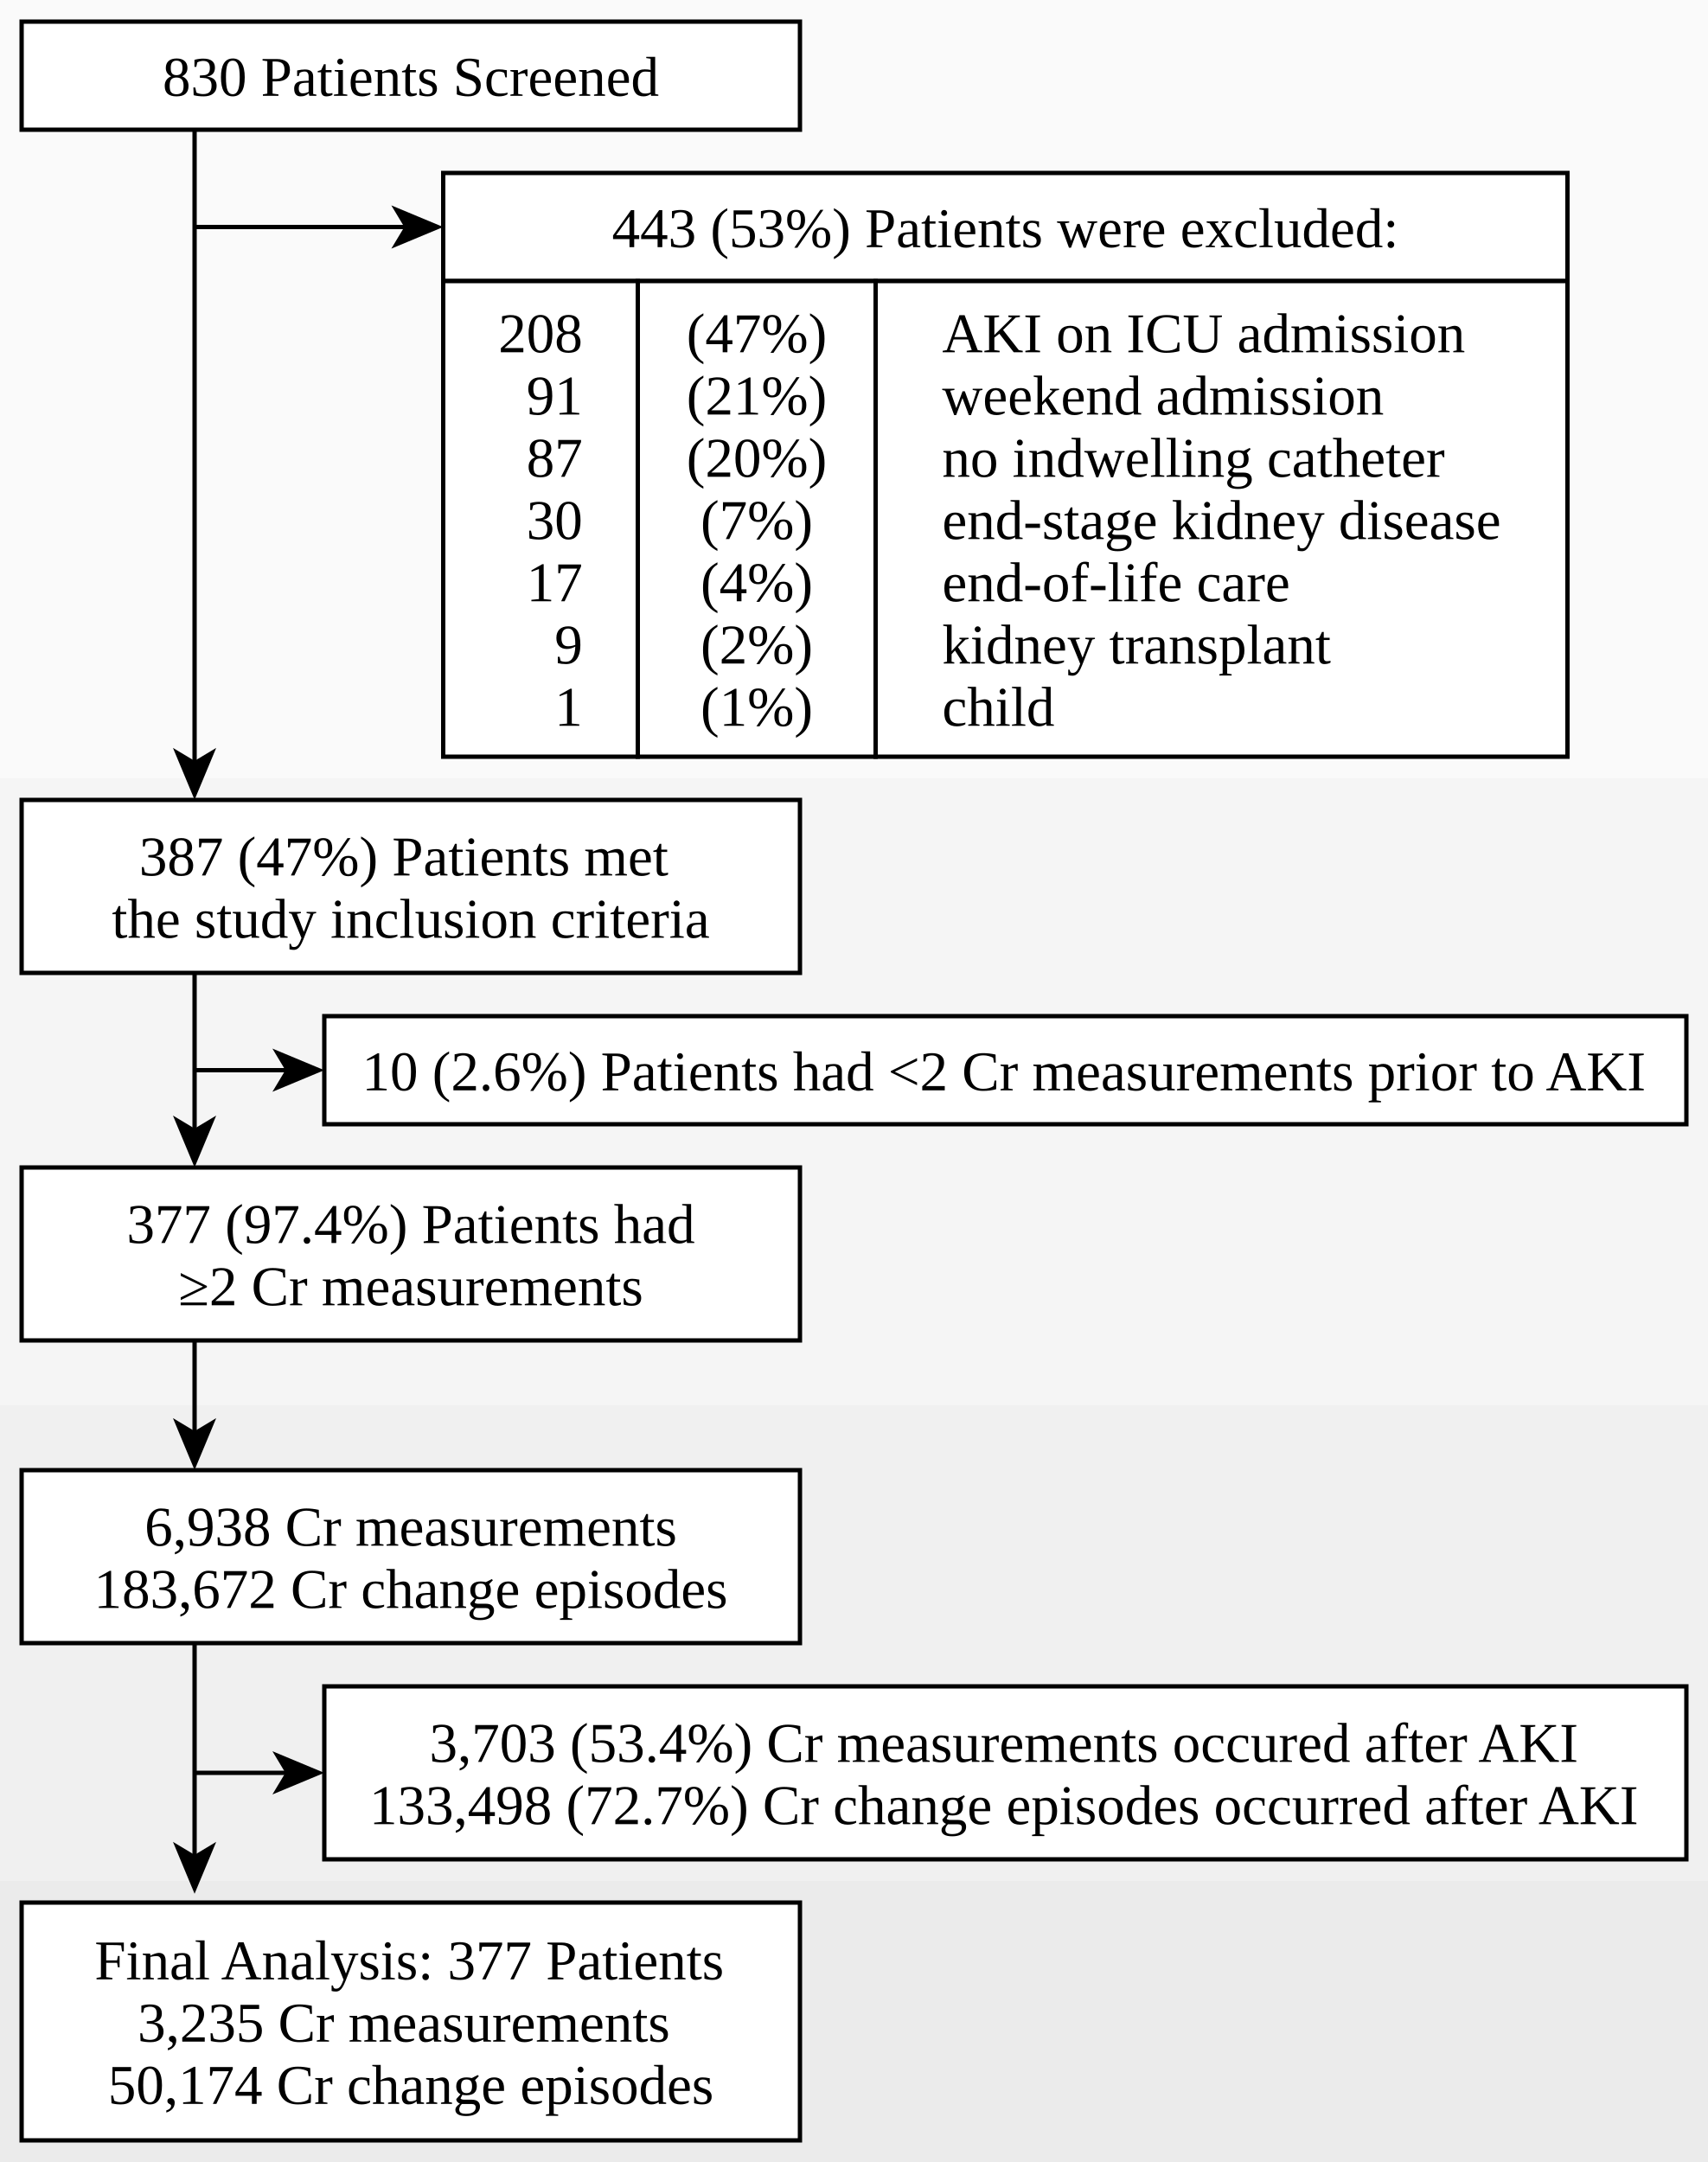
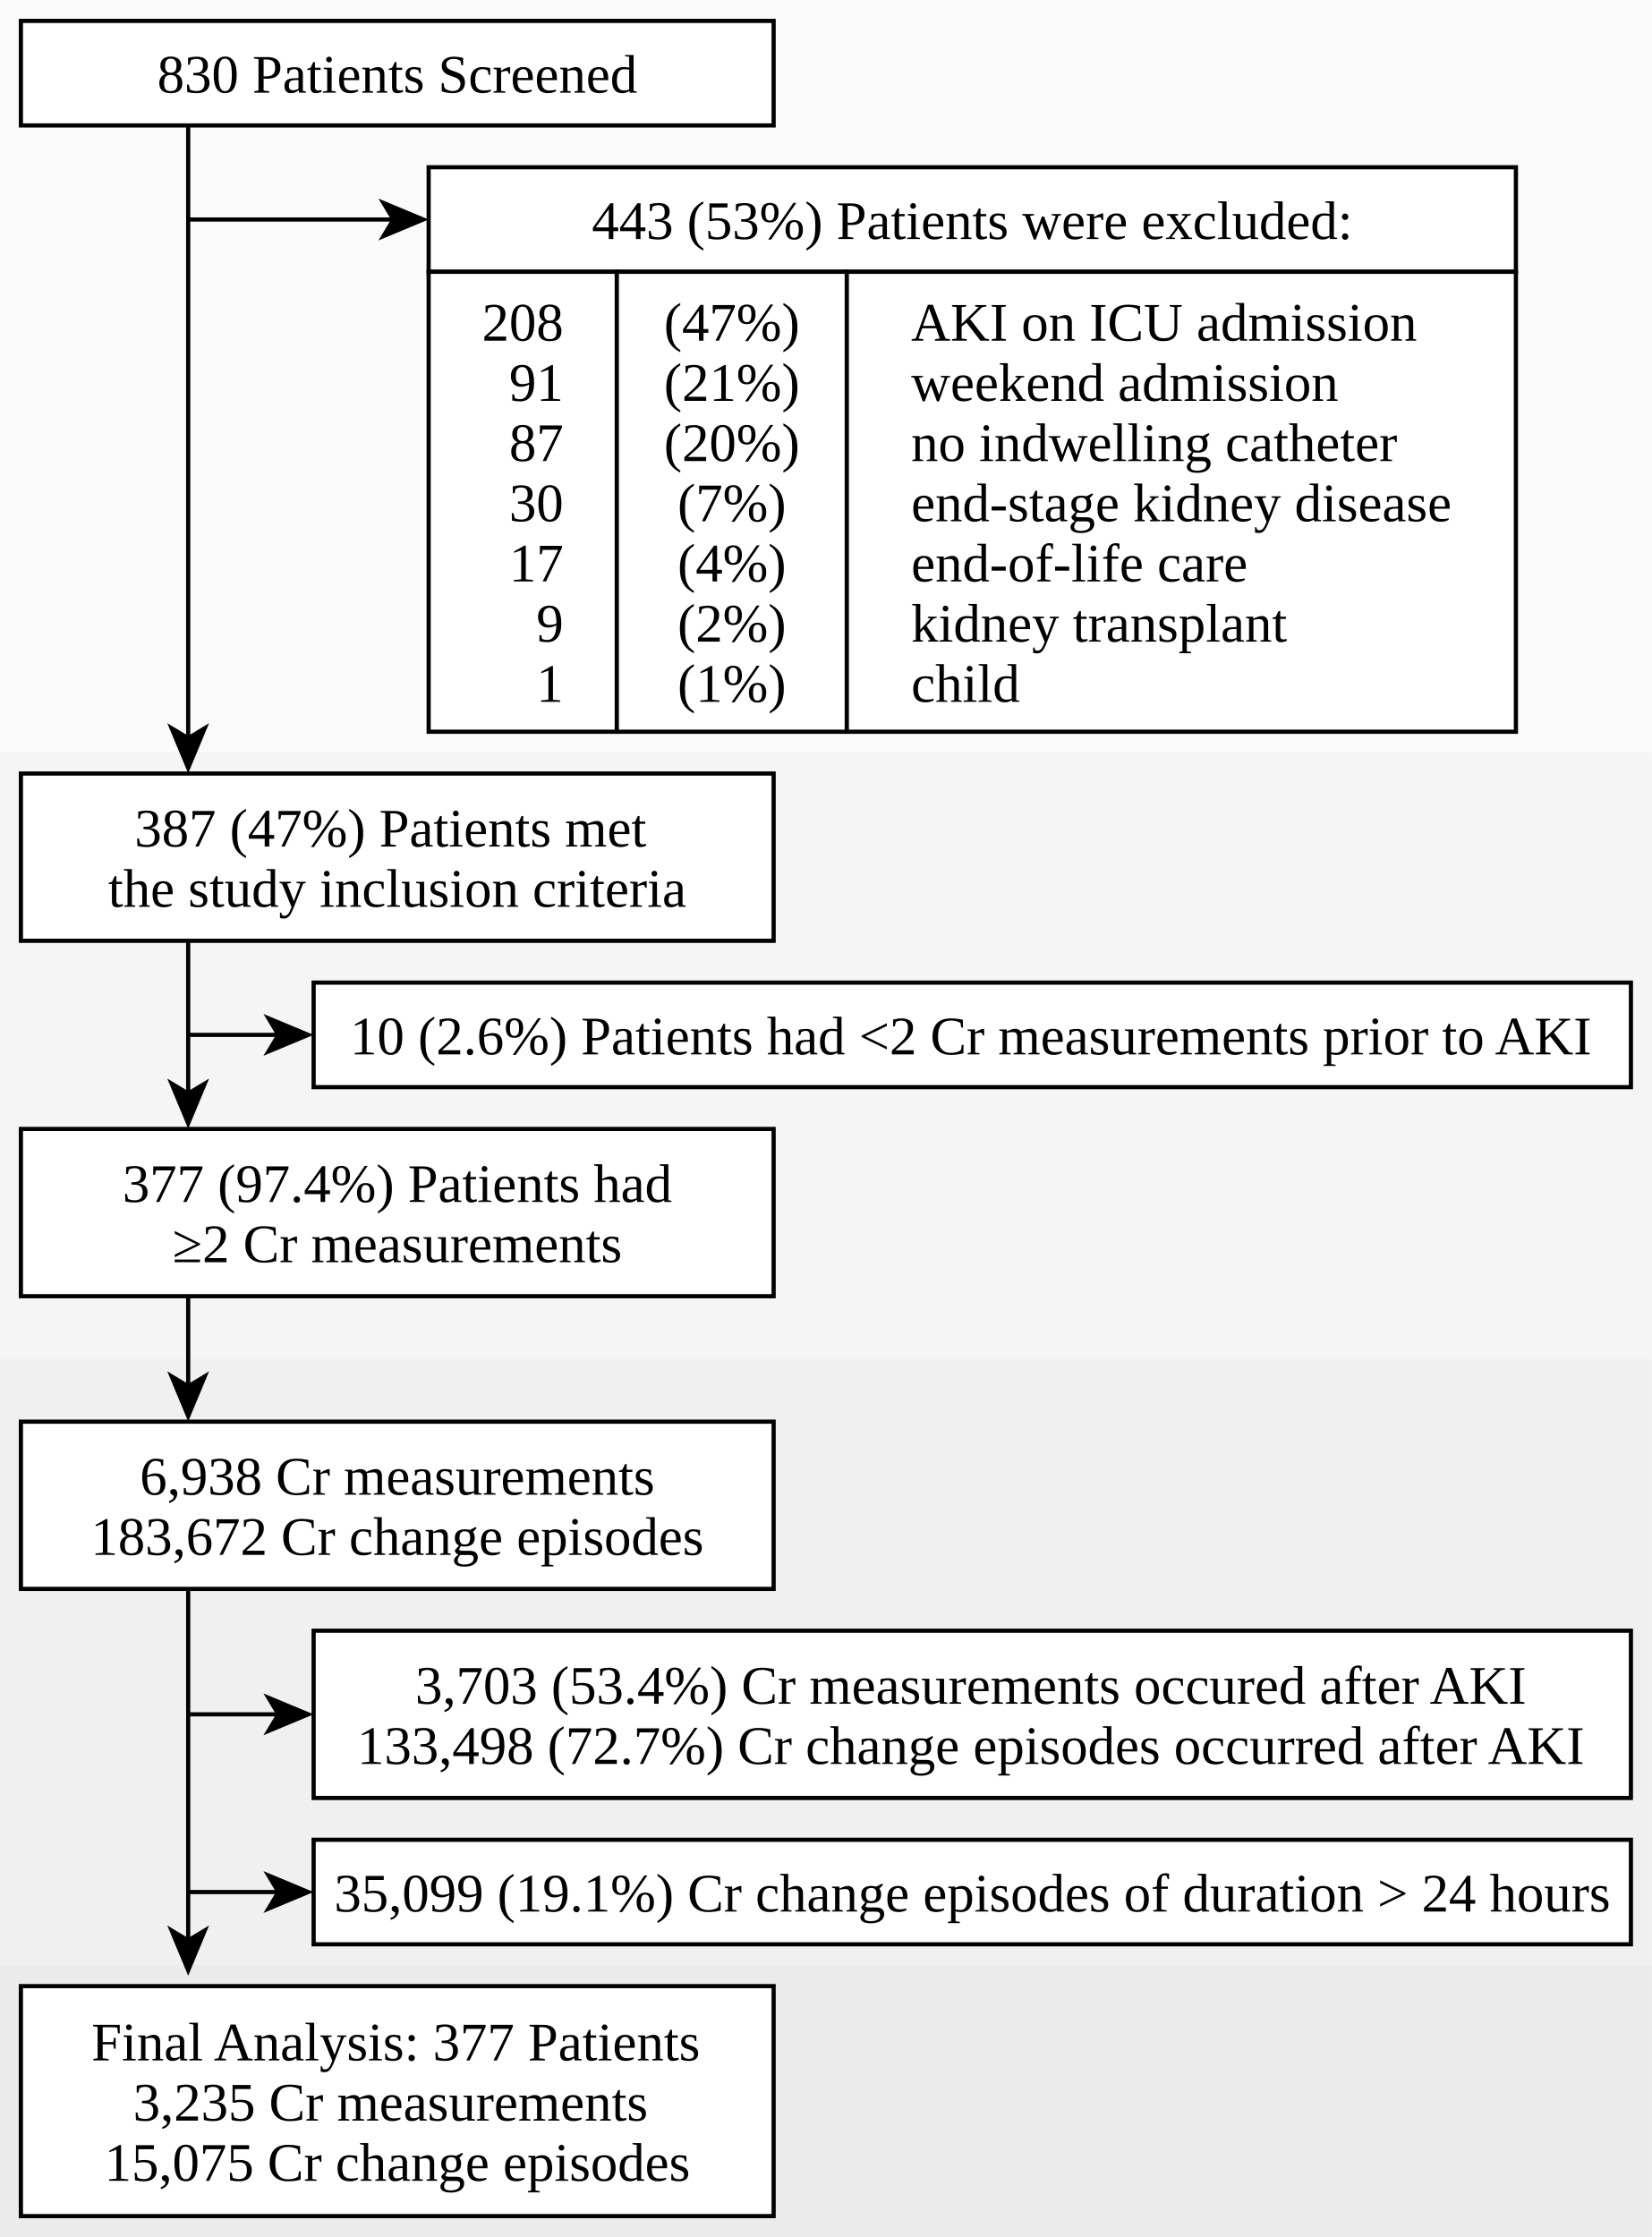
- <svg xmlns="http://www.w3.org/2000/svg" fill-opacity="1" color-rendering="auto" color-interpolation="auto" text-rendering="auto" stroke="black" stroke-linecap="square" width="790" stroke-miterlimit="10" shape-rendering="auto" stroke-opacity="1" fill="black" stroke-dasharray="none" font-weight="normal" stroke-width="1" height="1000" font-family="'Dialog'" font-style="normal" stroke-linejoin="miter" font-size="12px" stroke-dashoffset="0" image-rendering="auto">
+ <svg xmlns="http://www.w3.org/2000/svg" fill-opacity="1" color-rendering="auto" color-interpolation="auto" text-rendering="auto" stroke="black" stroke-linecap="square" width="790" stroke-miterlimit="10" shape-rendering="auto" stroke-opacity="1" fill="black" stroke-dasharray="none" font-weight="normal" stroke-width="1" height="1070" font-family="'Dialog'" font-style="normal" stroke-linejoin="miter" font-size="12px" stroke-dashoffset="0" image-rendering="auto">
  <defs id="genericDefs" />
  <g>
    <defs id="defs1">
      <clipPath clipPathUnits="userSpaceOnUse" id="clipPath1">
-         <path d="M0 0 L790 0 L790 1000 L0 1000 L0 0 Z" />
+         <path d="M0 0 L790 0 L790 1070 L0 1070 L0 0 Z" />
      </clipPath>
      <clipPath clipPathUnits="userSpaceOnUse" id="clipPath2">
-         <path d="M-25 10 L370 10 L370 510 L-25 510 L-25 10 Z" />
+         <path d="M-25 10 L370 10 L370 545 L-25 545 L-25 10 Z" />
      </clipPath>
    </defs>
    <g fill="white" text-rendering="geometricPrecision" shape-rendering="geometricPrecision" transform="scale(2,2) translate(25,-10)" stroke="white">
-       <rect x="-25" width="395" height="500" y="10" clip-path="url(#clipPath2)" stroke="none" />
+       <rect x="-25" width="395" height="535" y="10" clip-path="url(#clipPath2)" stroke="none" />
    </g>
-     <g fill="rgb(235,235,235)" text-rendering="geometricPrecision" shape-rendering="geometricPrecision" transform="matrix(2,0,0,2,50,-20)" stroke="rgb(235,235,235)">
-       <rect x="-25" width="395" height="65" y="445" clip-path="url(#clipPath2)" stroke="none" />
-       <rect x="-25" y="335" clip-path="url(#clipPath2)" fill="rgb(240,240,240)" width="395" height="110" stroke="none" />
+     <g fill="rgb(240,240,240)" text-rendering="geometricPrecision" shape-rendering="geometricPrecision" transform="matrix(2,0,0,2,50,-20)" stroke="rgb(240,240,240)">
+       <rect x="-25" width="395" height="145" y="335" clip-path="url(#clipPath2)" stroke="none" />
      <rect x="-25" y="190" clip-path="url(#clipPath2)" fill="rgb(245,245,245)" width="395" height="145" stroke="none" />
      <rect x="-25" y="10" clip-path="url(#clipPath2)" fill="rgb(250,250,250)" width="395" height="180" stroke="none" />
      <rect x="-20" y="195" clip-path="url(#clipPath2)" fill="white" width="180" height="40" stroke="none" />
    </g>
    <g text-rendering="geometricPrecision" stroke-miterlimit="1.45" shape-rendering="geometricPrecision" transform="matrix(2,0,0,2,50,-20)" stroke-linecap="butt">
      <rect fill="none" x="-20" width="180" height="40" y="195" clip-path="url(#clipPath2)" />
      <text x="7.177" font-size="13px" y="212.464" clip-path="url(#clipPath2)" font-family="'Times New Roman'" stroke="none" xml:space="preserve">387 (47%) Patients met </text>
      <text x="0.865" font-size="13px" y="226.861" clip-path="url(#clipPath2)" font-family="'Times New Roman'" stroke="none" xml:space="preserve">the study inclusion criteria</text>
    </g>
    <g fill="white" text-rendering="geometricPrecision" shape-rendering="geometricPrecision" transform="matrix(2,0,0,2,50,-20)" stroke="white">
      <rect x="50" width="315" height="25" y="245" clip-path="url(#clipPath2)" stroke="none" />
    </g>
    <g text-rendering="geometricPrecision" stroke-miterlimit="1.45" shape-rendering="geometricPrecision" transform="matrix(2,0,0,2,50,-20)" stroke-linecap="butt">
      <rect fill="none" x="50" width="315" height="25" y="245" clip-path="url(#clipPath2)" />
      <text x="58.698" font-size="13px" y="262.162" clip-path="url(#clipPath2)" font-family="'Times New Roman'" stroke="none" xml:space="preserve">10 (2.6%) Patients had &lt;2 Cr measurements prior to AKI</text>
    </g>
    <g fill="white" text-rendering="geometricPrecision" shape-rendering="geometricPrecision" transform="matrix(2,0,0,2,50,-20)" stroke="white">
      <rect x="-20" width="180" height="40" y="280" clip-path="url(#clipPath2)" stroke="none" />
    </g>
    <g text-rendering="geometricPrecision" stroke-miterlimit="1.45" shape-rendering="geometricPrecision" transform="matrix(2,0,0,2,50,-20)" stroke-linecap="butt">
      <rect fill="none" x="-20" width="180" height="40" y="280" clip-path="url(#clipPath2)" />
      <text x="4.289" font-size="13px" y="297.464" clip-path="url(#clipPath2)" font-family="'Times New Roman'" stroke="none" xml:space="preserve">377 (97.4%) Patients had</text>
      <text x="16.251" font-size="13px" y="311.861" clip-path="url(#clipPath2)" font-family="'Times New Roman'" stroke="none" xml:space="preserve">≥2 Cr measurements</text>
    </g>
    <g fill="white" text-rendering="geometricPrecision" shape-rendering="geometricPrecision" transform="matrix(2,0,0,2,50,-20)" stroke="white">
      <rect x="-20" width="180" height="25" y="15" clip-path="url(#clipPath2)" stroke="none" />
    </g>
    <g text-rendering="geometricPrecision" stroke-miterlimit="1.45" shape-rendering="geometricPrecision" transform="matrix(2,0,0,2,50,-20)" stroke-linecap="butt">
      <rect fill="none" x="-20" width="180" height="25" y="15" clip-path="url(#clipPath2)" />
      <text x="12.598" font-size="13px" y="32.162" clip-path="url(#clipPath2)" font-family="'Times New Roman'" stroke="none" xml:space="preserve">830 Patients Screened</text>
    </g>
    <g fill="white" text-rendering="geometricPrecision" shape-rendering="geometricPrecision" transform="matrix(2,0,0,2,50,-20)" stroke="white">
      <rect x="77.5" width="260" height="25" y="50" clip-path="url(#clipPath2)" stroke="none" />
    </g>
    <g text-rendering="geometricPrecision" stroke-miterlimit="1.45" shape-rendering="geometricPrecision" transform="matrix(2,0,0,2,50,-20)" stroke-linecap="butt">
      <rect fill="none" x="77.5" width="260" height="25" y="50" clip-path="url(#clipPath2)" />
      <text x="116.529" font-size="13px" y="67.162" clip-path="url(#clipPath2)" font-family="'Times New Roman'" stroke="none" xml:space="preserve">443 (53%) Patients were excluded:</text>
    </g>
    <g fill="white" text-rendering="geometricPrecision" shape-rendering="geometricPrecision" transform="matrix(2,0,0,2,50,-20)" stroke="white">
      <rect x="77.5" width="45" height="110" y="75" clip-path="url(#clipPath2)" stroke="none" />
    </g>
    <g text-rendering="geometricPrecision" stroke-miterlimit="1.45" shape-rendering="geometricPrecision" transform="matrix(2,0,0,2,50,-20)" stroke-linecap="butt">
      <rect fill="none" x="77.5" width="45" height="110" y="75" clip-path="url(#clipPath2)" />
      <text x="90.25" font-size="13px" y="91.473" clip-path="url(#clipPath2)" font-family="'Times New Roman'" stroke="none" xml:space="preserve">208</text>
      <text x="96.75" font-size="13px" y="105.869" clip-path="url(#clipPath2)" font-family="'Times New Roman'" stroke="none" xml:space="preserve">91</text>
      <text x="96.75" font-size="13px" y="120.266" clip-path="url(#clipPath2)" font-family="'Times New Roman'" stroke="none" xml:space="preserve">87</text>
      <text x="96.75" font-size="13px" y="134.662" clip-path="url(#clipPath2)" font-family="'Times New Roman'" stroke="none" xml:space="preserve">30</text>
      <text x="96.75" font-size="13px" y="149.059" clip-path="url(#clipPath2)" font-family="'Times New Roman'" stroke="none" xml:space="preserve">17</text>
      <text x="100" font-size="13px" y="163.455" clip-path="url(#clipPath2)" font-family="'Times New Roman'" stroke="none" xml:space="preserve"> 9</text>
      <text x="100" font-size="13px" y="177.852" clip-path="url(#clipPath2)" font-family="'Times New Roman'" stroke="none" xml:space="preserve"> 1</text>
    </g>
    <g fill="white" text-rendering="geometricPrecision" shape-rendering="geometricPrecision" transform="matrix(2,0,0,2,50,-20)" stroke="white">
      <rect x="122.5" width="55" height="110" y="75" clip-path="url(#clipPath2)" stroke="none" />
    </g>
    <g text-rendering="geometricPrecision" stroke-miterlimit="1.45" shape-rendering="geometricPrecision" transform="matrix(2,0,0,2,50,-20)" stroke-linecap="butt">
      <rect fill="none" x="122.5" width="55" height="110" y="75" clip-path="url(#clipPath2)" />
      <text x="133.756" font-size="13px" y="91.473" clip-path="url(#clipPath2)" font-family="'Times New Roman'" stroke="none" xml:space="preserve">(47%)</text>
      <text x="133.756" font-size="13px" y="105.869" clip-path="url(#clipPath2)" font-family="'Times New Roman'" stroke="none" xml:space="preserve">(21%)</text>
      <text x="133.756" font-size="13px" y="120.266" clip-path="url(#clipPath2)" font-family="'Times New Roman'" stroke="none" xml:space="preserve">(20%)</text>
      <text x="137.006" font-size="13px" y="134.662" clip-path="url(#clipPath2)" font-family="'Times New Roman'" stroke="none" xml:space="preserve">(7%)</text>
      <text x="137.006" font-size="13px" y="149.059" clip-path="url(#clipPath2)" font-family="'Times New Roman'" stroke="none" xml:space="preserve">(4%)</text>
      <text x="137.006" font-size="13px" y="163.455" clip-path="url(#clipPath2)" font-family="'Times New Roman'" stroke="none" xml:space="preserve">(2%)</text>
      <text x="137.006" font-size="13px" y="177.852" clip-path="url(#clipPath2)" font-family="'Times New Roman'" stroke="none" xml:space="preserve">(1%)</text>
    </g>
    <g fill="white" text-rendering="geometricPrecision" shape-rendering="geometricPrecision" transform="matrix(2,0,0,2,50,-20)" stroke="white">
      <rect x="177.5" width="160" height="110" y="75" clip-path="url(#clipPath2)" stroke="none" />
    </g>
    <g text-rendering="geometricPrecision" stroke-miterlimit="1.45" shape-rendering="geometricPrecision" transform="matrix(2,0,0,2,50,-20)" stroke-linecap="butt">
      <rect fill="none" x="177.5" width="160" height="110" y="75" clip-path="url(#clipPath2)" />
      <text x="192.884" font-size="13px" y="91.473" clip-path="url(#clipPath2)" font-family="'Times New Roman'" stroke="none" xml:space="preserve">AKI on ICU admission</text>
      <text x="192.884" font-size="13px" y="105.869" clip-path="url(#clipPath2)" font-family="'Times New Roman'" stroke="none" xml:space="preserve">weekend admission</text>
      <text x="192.884" font-size="13px" y="120.266" clip-path="url(#clipPath2)" font-family="'Times New Roman'" stroke="none" xml:space="preserve">no indwelling catheter</text>
      <text x="192.884" font-size="13px" y="134.662" clip-path="url(#clipPath2)" font-family="'Times New Roman'" stroke="none" xml:space="preserve">end-stage kidney disease</text>
      <text x="192.884" font-size="13px" y="149.059" clip-path="url(#clipPath2)" font-family="'Times New Roman'" stroke="none" xml:space="preserve">end-of-life care</text>
      <text x="192.884" font-size="13px" y="163.455" clip-path="url(#clipPath2)" font-family="'Times New Roman'" stroke="none" xml:space="preserve">kidney transplant</text>
      <text x="192.884" font-size="13px" y="177.852" clip-path="url(#clipPath2)" font-family="'Times New Roman'" stroke="none" xml:space="preserve">child</text>
    </g>
    <g fill="white" text-rendering="geometricPrecision" shape-rendering="geometricPrecision" transform="matrix(2,0,0,2,50,-20)" stroke="white">
      <rect x="-20" width="180" height="40" y="350" clip-path="url(#clipPath2)" stroke="none" />
    </g>
    <g text-rendering="geometricPrecision" stroke-miterlimit="1.45" shape-rendering="geometricPrecision" transform="matrix(2,0,0,2,50,-20)" stroke-linecap="butt">
      <rect fill="none" x="-20" width="180" height="40" y="350" clip-path="url(#clipPath2)" />
      <text x="8.444" font-size="13px" y="367.464" clip-path="url(#clipPath2)" font-family="'Times New Roman'" stroke="none" xml:space="preserve">6,938 Cr measurements</text>
      <text x="-3.29" font-size="13px" y="381.861" clip-path="url(#clipPath2)" font-family="'Times New Roman'" stroke="none" xml:space="preserve">183,672 Cr change episodes</text>
    </g>
    <g fill="white" text-rendering="geometricPrecision" shape-rendering="geometricPrecision" transform="matrix(2,0,0,2,50,-20)" stroke="white">
      <rect x="50" width="315" height="40" y="400" clip-path="url(#clipPath2)" stroke="none" />
    </g>
    <g text-rendering="geometricPrecision" stroke-miterlimit="1.45" shape-rendering="geometricPrecision" transform="matrix(2,0,0,2,50,-20)" stroke-linecap="butt">
      <rect fill="none" x="50" width="315" height="40" y="400" clip-path="url(#clipPath2)" />
      <text x="74.298" font-size="13px" y="417.464" clip-path="url(#clipPath2)" font-family="'Times New Roman'" stroke="none" xml:space="preserve">3,703 (53.4%) Cr measurements occured after AKI</text>
      <text x="60.399" font-size="13px" y="431.861" clip-path="url(#clipPath2)" font-family="'Times New Roman'" stroke="none" xml:space="preserve">133,498 (72.7%) Cr change episodes occurred after AKI</text>
    </g>
-     <g fill="white" text-rendering="geometricPrecision" shape-rendering="geometricPrecision" transform="matrix(2,0,0,2,50,-20)" stroke="white">
-       <rect x="-20" width="180" height="55" y="450" clip-path="url(#clipPath2)" stroke="none" />
+     <g fill="rgb(235,235,235)" text-rendering="geometricPrecision" shape-rendering="geometricPrecision" transform="matrix(2,0,0,2,50,-20)" stroke="rgb(235,235,235)">
+       <rect x="-25" width="395" height="65" y="480" clip-path="url(#clipPath2)" stroke="none" />
+       <rect x="-20" y="485" clip-path="url(#clipPath2)" fill="white" width="180" height="55" stroke="none" />
    </g>
    <g text-rendering="geometricPrecision" stroke-miterlimit="1.45" shape-rendering="geometricPrecision" transform="matrix(2,0,0,2,50,-20)" stroke-linecap="butt">
-       <rect fill="none" x="-20" width="180" height="55" y="450" clip-path="url(#clipPath2)" />
-       <text x="-3.125" font-size="13px" y="467.766" clip-path="url(#clipPath2)" font-family="'Times New Roman'" stroke="none" xml:space="preserve">Final Analysis: 377 Patients</text>
-       <text x="6.819" font-size="13px" y="482.162" clip-path="url(#clipPath2)" font-family="'Times New Roman'" stroke="none" xml:space="preserve">3,235 Cr measurements </text>
-       <text x="-0.04" font-size="13px" y="496.559" clip-path="url(#clipPath2)" font-family="'Times New Roman'" stroke="none" xml:space="preserve">50,174 Cr change episodes</text>
+       <rect fill="none" x="-20" width="180" height="55" y="485" clip-path="url(#clipPath2)" />
+       <text x="-3.125" font-size="13px" y="502.766" clip-path="url(#clipPath2)" font-family="'Times New Roman'" stroke="none" xml:space="preserve">Final Analysis: 377 Patients</text>
+       <text x="6.819" font-size="13px" y="517.162" clip-path="url(#clipPath2)" font-family="'Times New Roman'" stroke="none" xml:space="preserve">3,235 Cr measurements </text>
+       <text x="-0.04" font-size="13px" y="531.559" clip-path="url(#clipPath2)" font-family="'Times New Roman'" stroke="none" xml:space="preserve">15,075 Cr change episodes</text>
+     </g>
+     <g fill="white" text-rendering="geometricPrecision" shape-rendering="geometricPrecision" transform="matrix(2,0,0,2,50,-20)" stroke="white">
+       <rect x="50" width="315" height="25" y="450" clip-path="url(#clipPath2)" stroke="none" />
+     </g>
+     <g text-rendering="geometricPrecision" stroke-miterlimit="1.45" shape-rendering="geometricPrecision" transform="matrix(2,0,0,2,50,-20)" stroke-linecap="butt">
+       <rect fill="none" x="50" width="315" height="25" y="450" clip-path="url(#clipPath2)" />
+       <text x="54.906" font-size="13px" y="467.162" clip-path="url(#clipPath2)" font-family="'Times New Roman'" stroke="none" xml:space="preserve">35,099 (19.1%) Cr change episodes of duration &gt; 24 hours</text>
      <path fill="none" d="M20 257.5 L42 257.5" clip-path="url(#clipPath2)" />
      <path d="M50 257.5 L38 252.5 L41 257.5 L38 262.5 Z" clip-path="url(#clipPath2)" stroke="none" />
-       <path fill="none" d="M20 235 L20 271.989" clip-path="url(#clipPath2)" />
-       <path d="M20 279.989 L25 267.989 L20 270.989 L15 267.989 Z" clip-path="url(#clipPath2)" stroke="none" />
+       <path fill="none" d="M20 235 L20 271.956" clip-path="url(#clipPath2)" />
+       <path d="M20 279.956 L25 267.956 L20 270.956 L15 267.956 Z" clip-path="url(#clipPath2)" stroke="none" />
      <path fill="none" d="M20 40 L20 186.962" clip-path="url(#clipPath2)" />
      <path d="M20 194.962 L25 182.962 L20 185.962 L15 182.962 Z" clip-path="url(#clipPath2)" stroke="none" />
      <path fill="none" d="M20 62.5 L69.5 62.5" clip-path="url(#clipPath2)" />
      <path d="M77.5 62.5 L65.5 57.5 L68.5 62.5 L65.5 67.5 Z" clip-path="url(#clipPath2)" stroke="none" />
      <path fill="none" d="M20 320 L20 341.971" clip-path="url(#clipPath2)" />
      <path d="M20 349.971 L25 337.971 L20 340.971 L15 337.971 Z" clip-path="url(#clipPath2)" stroke="none" />
      <path fill="none" d="M20 420 L42 420" clip-path="url(#clipPath2)" />
      <path d="M50 420 L38 415 L41 420 L38 425 Z" clip-path="url(#clipPath2)" stroke="none" />
-       <path fill="none" d="M20 390 L20 439.962" clip-path="url(#clipPath2)" />
-       <path d="M20 447.962 L25 435.962 L20 438.962 L15 435.962 Z" clip-path="url(#clipPath2)" stroke="none" />
+       <path fill="none" d="M20 390 L20 474.5" clip-path="url(#clipPath2)" />
+       <path d="M20 482.5 L25 470.5 L20 473.5 L15 470.5 Z" clip-path="url(#clipPath2)" stroke="none" />
+       <path fill="none" d="M20 462.5 L42 462.5" clip-path="url(#clipPath2)" />
+       <path d="M50 462.5 L38 457.5 L41 462.5 L38 467.5 Z" clip-path="url(#clipPath2)" stroke="none" />
    </g>
  </g>
</svg>
